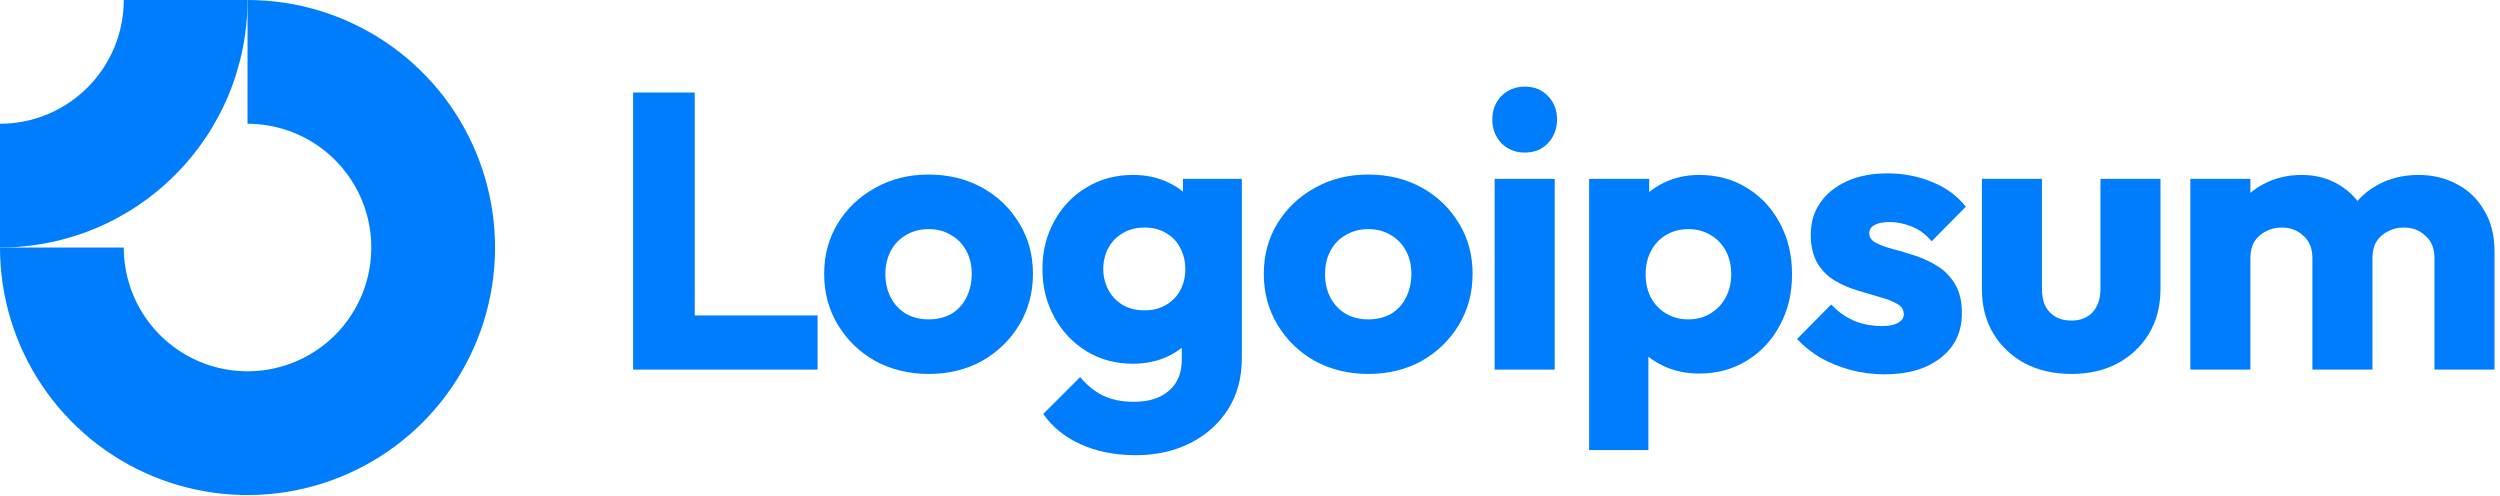
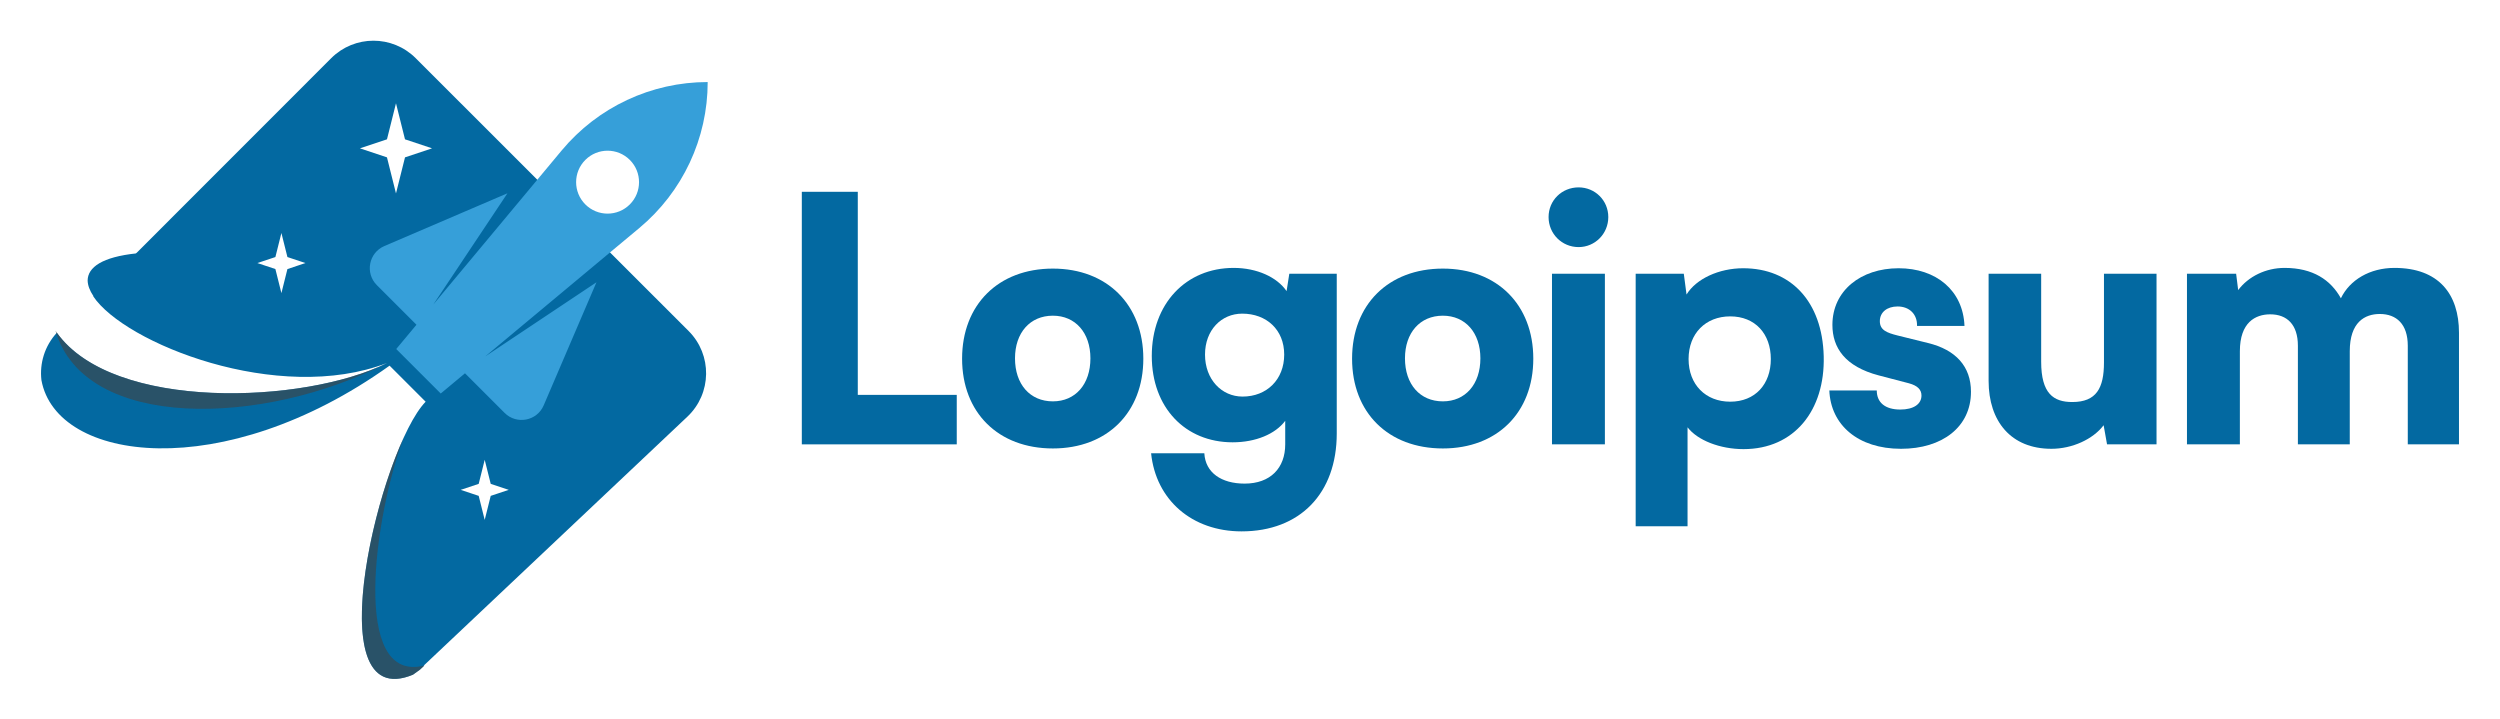
- <svg xmlns="http://www.w3.org/2000/svg" id="logo-87" width="202" height="40" viewBox="0 0 202 40" fill="none">
-   <path class="ccustom" fill-rule="evenodd" clip-rule="evenodd" d="M25.556 11.685C23.911 10.586 21.978 10 20 10V0C23.956 0 27.822 1.173 31.111 3.371C34.4 5.568 36.964 8.692 38.478 12.346C39.991 16.001 40.387 20.022 39.616 23.902C38.844 27.781 36.939 31.345 34.142 34.142C31.345 36.939 27.781 38.844 23.902 39.616C20.022 40.387 16.001 39.991 12.346 38.478C8.692 36.964 5.568 34.4 3.371 31.111C1.173 27.822 0 23.956 0 20H10C10 21.978 10.586 23.911 11.685 25.556C12.784 27.2 14.346 28.482 16.173 29.239C18 29.996 20.011 30.194 21.951 29.808C23.891 29.422 25.672 28.47 27.071 27.071C28.47 25.672 29.422 23.891 29.808 21.951C30.194 20.011 29.996 18 29.239 16.173C28.482 14.346 27.2 12.784 25.556 11.685Z" fill="#007DFC" />
-   <path class="ccustom" fill-rule="evenodd" clip-rule="evenodd" d="M10 1.47023e-06C10 1.313 9.741 2.614 9.239 3.827C8.736 5.04 8 6.142 7.071 7.071C6.142 8 5.04 8.736 3.827 9.239C2.614 9.741 1.313 10 6.15916e-06 10L5.72205e-06 20C2.626 20 5.227 19.483 7.654 18.478C10.08 17.473 12.285 15.999 14.142 14.142C15.999 12.285 17.473 10.08 18.478 7.654C19.483 5.227 20 2.626 20 -3.8147e-06L10 1.47023e-06Z" fill="#007DFC" />
-   <path class="ccustom" d="M125.619 14.453H120.767V29.865H125.619V14.453Z" fill="#007DFC" />
-   <path class="ccustom" d="M121.307 11.567C121.814 12.074 122.448 12.328 123.209 12.328C123.97 12.328 124.594 12.074 125.08 11.567C125.567 11.038 125.81 10.404 125.81 9.664C125.81 8.903 125.567 8.268 125.08 7.761C124.594 7.254 123.97 7 123.209 7C122.448 7 121.814 7.254 121.307 7.761C120.82 8.268 120.577 8.903 120.577 9.664C120.577 10.404 120.82 11.038 121.307 11.567Z" fill="#007DFC" />
-   <path class="ccustom" d="M51.156 29.865V7.476H56.135V25.488H66.061V29.865H51.156Z" fill="#007DFC" />
-   <path class="ccustom" fill-rule="evenodd" clip-rule="evenodd" d="M75.027 30.214C73.442 30.214 72.004 29.865 70.715 29.167C69.446 28.448 68.442 27.476 67.702 26.25C66.962 25.023 66.592 23.649 66.592 22.127C66.592 20.605 66.962 19.241 67.702 18.036C68.442 16.831 69.446 15.88 70.715 15.182C71.983 14.463 73.421 14.104 75.027 14.104C76.634 14.104 78.072 14.453 79.34 15.15C80.609 15.848 81.613 16.81 82.353 18.036C83.093 19.241 83.463 20.605 83.463 22.127C83.463 23.649 83.093 25.023 82.353 26.25C81.613 27.476 80.609 28.448 79.34 29.167C78.072 29.865 76.634 30.214 75.027 30.214ZM75.027 25.806C75.725 25.806 76.338 25.658 76.867 25.362C77.395 25.044 77.797 24.611 78.072 24.061C78.368 23.491 78.516 22.846 78.516 22.127C78.516 21.408 78.368 20.784 78.072 20.256C77.776 19.706 77.364 19.283 76.835 18.987C76.328 18.67 75.725 18.512 75.027 18.512C74.351 18.512 73.748 18.67 73.22 18.987C72.691 19.283 72.279 19.706 71.983 20.256C71.687 20.806 71.539 21.44 71.539 22.159C71.539 22.856 71.687 23.491 71.983 24.061C72.279 24.611 72.691 25.044 73.22 25.362C73.748 25.658 74.351 25.806 75.027 25.806Z" fill="#007DFC" />
-   <path class="ccustom" fill-rule="evenodd" clip-rule="evenodd" d="M87.306 35.89C88.595 36.482 90.086 36.778 91.777 36.778C93.426 36.778 94.896 36.45 96.185 35.795C97.475 35.14 98.49 34.231 99.23 33.068C99.969 31.905 100.34 30.531 100.34 28.945V14.453H95.583V15.488C95.229 15.19 94.827 14.94 94.378 14.738C93.553 14.336 92.612 14.135 91.555 14.135C90.139 14.135 88.881 14.474 87.781 15.15C86.682 15.806 85.815 16.715 85.181 17.877C84.547 19.019 84.23 20.309 84.23 21.746C84.23 23.163 84.547 24.453 85.181 25.615C85.815 26.778 86.682 27.698 87.781 28.374C88.881 29.051 90.139 29.389 91.555 29.389C92.591 29.389 93.532 29.188 94.378 28.787C94.787 28.592 95.157 28.363 95.487 28.099V29.072C95.487 30.15 95.139 30.985 94.441 31.577C93.764 32.169 92.824 32.465 91.619 32.465C90.646 32.465 89.811 32.296 89.113 31.958C88.437 31.62 87.824 31.123 87.274 30.467L84.293 33.448C85.033 34.505 86.037 35.319 87.306 35.89ZM94.219 24.632C93.733 24.928 93.151 25.076 92.475 25.076C91.798 25.076 91.206 24.928 90.699 24.632C90.213 24.336 89.832 23.934 89.557 23.427C89.282 22.899 89.145 22.338 89.145 21.746C89.145 21.112 89.282 20.541 89.557 20.034C89.832 19.526 90.223 19.125 90.731 18.829C91.238 18.533 91.819 18.385 92.475 18.385C93.151 18.385 93.733 18.533 94.219 18.829C94.726 19.125 95.107 19.526 95.361 20.034C95.635 20.541 95.773 21.112 95.773 21.746C95.773 22.381 95.635 22.951 95.361 23.459C95.107 23.945 94.726 24.336 94.219 24.632Z" fill="#007DFC" />
-   <path class="ccustom" fill-rule="evenodd" clip-rule="evenodd" d="M110.551 30.214C108.965 30.214 107.527 29.865 106.238 29.167C104.969 28.448 103.965 27.476 103.225 26.25C102.485 25.023 102.115 23.649 102.115 22.127C102.115 20.605 102.485 19.241 103.225 18.036C103.965 16.831 104.969 15.88 106.238 15.182C107.506 14.463 108.944 14.104 110.551 14.104C112.157 14.104 113.595 14.453 114.863 15.15C116.132 15.848 117.136 16.81 117.876 18.036C118.616 19.241 118.986 20.605 118.986 22.127C118.986 23.649 118.616 25.023 117.876 26.25C117.136 27.476 116.132 28.448 114.863 29.167C113.595 29.865 112.157 30.214 110.551 30.214ZM110.551 25.806C111.248 25.806 111.861 25.658 112.39 25.362C112.918 25.044 113.32 24.611 113.595 24.061C113.891 23.491 114.039 22.846 114.039 22.127C114.039 21.408 113.891 20.784 113.595 20.256C113.299 19.706 112.887 19.283 112.358 18.987C111.851 18.67 111.248 18.512 110.551 18.512C109.874 18.512 109.271 18.67 108.743 18.987C108.214 19.283 107.802 19.706 107.506 20.256C107.21 20.806 107.062 21.44 107.062 22.159C107.062 22.856 107.21 23.491 107.506 24.061C107.802 24.611 108.214 25.044 108.743 25.362C109.271 25.658 109.874 25.806 110.551 25.806Z" fill="#007DFC" />
-   <path class="ccustom" fill-rule="evenodd" clip-rule="evenodd" d="M137.281 30.182C136.246 30.182 135.294 29.981 134.427 29.579C133.971 29.368 133.559 29.116 133.191 28.822V36.366H128.402V14.453H133.254V15.516C133.606 15.228 133.997 14.979 134.427 14.77C135.294 14.347 136.246 14.135 137.281 14.135C138.74 14.135 140.03 14.484 141.15 15.182C142.292 15.88 143.18 16.831 143.814 18.036C144.47 19.241 144.797 20.615 144.797 22.159C144.797 23.702 144.47 25.076 143.814 26.281C143.18 27.486 142.292 28.438 141.15 29.135C140.03 29.833 138.74 30.182 137.281 30.182ZM136.394 25.806C137.091 25.806 137.694 25.647 138.201 25.33C138.73 25.013 139.142 24.579 139.438 24.03C139.734 23.48 139.882 22.856 139.882 22.159C139.882 21.44 139.734 20.806 139.438 20.256C139.142 19.706 138.73 19.283 138.201 18.987C137.694 18.67 137.102 18.512 136.425 18.512C135.749 18.512 135.146 18.67 134.618 18.987C134.11 19.283 133.709 19.706 133.413 20.256C133.117 20.806 132.969 21.44 132.969 22.159C132.969 22.856 133.106 23.48 133.381 24.03C133.677 24.579 134.089 25.013 134.618 25.33C135.146 25.647 135.738 25.806 136.394 25.806Z" fill="#007DFC" />
-   <path class="ccustom" d="M149.546 29.896C150.434 30.129 151.332 30.245 152.241 30.245C154.165 30.245 155.687 29.801 156.808 28.913C157.949 28.026 158.52 26.831 158.52 25.33C158.52 24.357 158.341 23.575 157.981 22.983C157.622 22.37 157.157 21.884 156.586 21.524C156.015 21.165 155.412 20.88 154.778 20.668C154.144 20.457 153.541 20.277 152.971 20.129C152.4 19.981 151.935 19.812 151.575 19.622C151.216 19.431 151.036 19.178 151.036 18.86C151.036 18.564 151.174 18.343 151.448 18.195C151.723 18.025 152.135 17.941 152.685 17.941C153.256 17.941 153.837 18.057 154.429 18.29C155.042 18.522 155.592 18.924 156.078 19.495L158.837 16.704C158.14 15.816 157.231 15.15 156.11 14.706C155.011 14.241 153.806 14.008 152.495 14.008C151.248 14.008 150.159 14.22 149.229 14.643C148.298 15.066 147.579 15.647 147.072 16.387C146.565 17.106 146.311 17.962 146.311 18.956C146.311 19.886 146.491 20.658 146.85 21.271C147.209 21.863 147.675 22.328 148.245 22.666C148.816 23.004 149.419 23.269 150.053 23.459C150.687 23.649 151.29 23.829 151.861 23.998C152.431 24.146 152.897 24.326 153.256 24.537C153.637 24.727 153.827 25.013 153.827 25.393C153.827 25.689 153.668 25.922 153.351 26.091C153.055 26.26 152.622 26.345 152.051 26.345C151.226 26.345 150.465 26.197 149.768 25.901C149.07 25.584 148.467 25.15 147.96 24.601L145.201 27.391C145.73 27.962 146.364 28.47 147.104 28.913C147.865 29.336 148.679 29.664 149.546 29.896Z" fill="#007DFC" />
-   <path class="ccustom" d="M167.368 30.214C165.952 30.214 164.694 29.928 163.595 29.357C162.516 28.765 161.671 27.962 161.058 26.947C160.444 25.911 160.138 24.727 160.138 23.395V14.453H164.99V23.332C164.99 23.86 165.074 24.315 165.244 24.696C165.434 25.076 165.709 25.372 166.068 25.584C166.428 25.795 166.861 25.901 167.368 25.901C168.087 25.901 168.658 25.679 169.081 25.235C169.504 24.77 169.715 24.135 169.715 23.332V14.453H174.567V23.364C174.567 24.717 174.261 25.911 173.647 26.947C173.034 27.962 172.189 28.765 171.11 29.357C170.032 29.928 168.785 30.214 167.368 30.214Z" fill="#007DFC" />
-   <path class="ccustom" d="M181.831 14.453H176.979V29.865H181.831V20.858C181.831 20.33 181.937 19.886 182.148 19.526C182.381 19.167 182.688 18.892 183.068 18.702C183.449 18.491 183.882 18.385 184.368 18.385C185.066 18.385 185.647 18.607 186.112 19.051C186.599 19.474 186.842 20.076 186.842 20.858V29.865H191.694V20.858C191.694 20.33 191.8 19.886 192.011 19.526C192.244 19.167 192.55 18.892 192.931 18.702C193.311 18.491 193.745 18.385 194.231 18.385C194.929 18.385 195.51 18.607 195.975 19.051C196.461 19.474 196.704 20.076 196.704 20.858V29.865H201.557V20.319C201.557 19.03 201.282 17.93 200.732 17.021C200.203 16.091 199.474 15.383 198.544 14.896C197.635 14.389 196.588 14.135 195.404 14.135C194.199 14.135 193.11 14.4 192.138 14.928C191.506 15.265 190.954 15.7 190.481 16.232C190.04 15.675 189.504 15.219 188.871 14.865C188.026 14.379 187.064 14.135 185.986 14.135C184.844 14.135 183.819 14.379 182.91 14.865C182.514 15.067 182.155 15.309 181.831 15.592V14.453Z" fill="#007DFC" />
+ <svg xmlns="http://www.w3.org/2000/svg" id="logo-33" width="160" height="46" viewBox="0 0 160 46" fill="none">
+   <path fill-rule="evenodd" clip-rule="evenodd" d="M26.605 3.724C25.111 2.231 22.689 2.232 21.196 3.725L8.735 16.192L8.724 16.189L8.685 16.193C8.701 16.201 8.717 16.208 8.733 16.216C6.547 16.445 5.619 17.102 5.609 17.946C5.613 18.259 5.741 18.598 5.978 18.95L5.966 18.962C7.954 21.959 17.799 25.913 24.764 23.234C19.544 25.844 7.25 26.361 3.64 21.294C2.855 22.142 2.527 23.257 2.651 24.328C3.605 29.585 14.269 31.02 24.933 23.402L27.241 25.71C24.369 28.66 20.128 45.797 26.43 43.18C26.58 43.079 26.707 42.988 26.879 42.857L27.16 42.592C27.144 42.596 27.128 42.6 27.112 42.604L43.992 26.668C45.559 25.188 45.595 22.706 44.07 21.183L26.605 3.724ZM24.766 8.917L25.343 6.61L25.92 8.917L27.651 9.494L25.92 10.071L25.343 12.379L24.766 10.071L23.036 9.494L24.766 8.917ZM17.625 16.451L18.01 14.912L18.395 16.451L19.549 16.835L18.395 17.22L18.01 18.759L17.625 17.22L16.472 16.835L17.625 16.451ZM31.021 29.428L30.637 30.966L29.483 31.351L30.637 31.735L31.021 33.274L31.406 31.735L32.56 31.351L31.406 30.966L31.021 29.428Z" class="ccustom" fill="#0369a1" />
+   <path d="M54.898 12.275H51.316V28.439H61.232V25.272H54.898V12.275Z" class="ccustom" fill="#0369a1" />
+   <path d="M61.574 22.956C61.574 26.407 63.89 28.701 67.384 28.701C70.857 28.701 73.173 26.407 73.173 22.956C73.173 19.505 70.857 17.19 67.384 17.19C63.89 17.19 61.574 19.505 61.574 22.956ZM64.96 22.934C64.96 21.296 65.921 20.204 67.384 20.204C68.826 20.204 69.787 21.296 69.787 22.934C69.787 24.595 68.826 25.687 67.384 25.687C65.921 25.687 64.96 24.595 64.96 22.934Z" class="ccustom" fill="#0369a1" />
+   <path d="M73.714 22.782C73.714 26.08 75.854 28.308 78.89 28.308C80.354 28.308 81.621 27.783 82.254 26.932V28.439C82.254 29.946 81.315 30.951 79.655 30.951C78.169 30.951 77.143 30.252 77.077 29.007H73.67C73.976 31.999 76.291 34.008 79.458 34.008C83.193 34.008 85.552 31.584 85.552 27.74V17.518H82.516L82.341 18.631C81.73 17.736 80.441 17.146 78.956 17.146C75.898 17.146 73.714 19.44 73.714 22.782ZM77.121 22.694C77.121 21.122 78.17 20.073 79.502 20.073C81.053 20.073 82.189 21.1 82.189 22.694C82.189 24.289 81.075 25.381 79.524 25.381C78.191 25.381 77.121 24.289 77.121 22.694Z" class="ccustom" fill="#0369a1" />
+   <path d="M86.533 22.956C86.533 26.407 88.848 28.701 92.343 28.701C95.816 28.701 98.131 26.407 98.131 22.956C98.131 19.505 95.816 17.19 92.343 17.19C88.848 17.19 86.533 19.505 86.533 22.956ZM89.918 22.934C89.918 21.296 90.879 20.204 92.343 20.204C93.784 20.204 94.745 21.296 94.745 22.934C94.745 24.595 93.784 25.687 92.343 25.687C90.879 25.687 89.918 24.595 89.918 22.934Z" class="ccustom" fill="#0369a1" />
+   <path d="M101.031 15.814C102.079 15.814 102.931 14.962 102.931 13.892C102.931 12.822 102.079 11.992 101.031 11.992C99.961 11.992 99.109 12.822 99.109 13.892C99.109 14.962 99.961 15.814 101.031 15.814ZM99.327 28.439H102.713V17.518H99.327V28.439Z" class="ccustom" fill="#0369a1" />
+   <path d="M104.683 33.681H108.003V27.347C108.637 28.177 110.078 28.744 111.586 28.744C114.84 28.744 116.806 26.255 116.718 22.803C116.631 19.287 114.6 17.168 111.564 17.168C110.013 17.168 108.55 17.845 107.938 18.85L107.763 17.518H104.683V33.681ZM108.069 22.978C108.069 21.34 109.161 20.248 110.734 20.248C112.328 20.248 113.333 21.362 113.333 22.978C113.333 24.595 112.328 25.708 110.734 25.708C109.161 25.708 108.069 24.616 108.069 22.978Z" class="ccustom" fill="#0369a1" />
+   <path d="M117.077 24.988C117.164 27.194 118.912 28.723 121.664 28.723C124.307 28.723 126.142 27.325 126.142 25.075C126.142 23.459 125.18 22.388 123.389 21.952L121.445 21.471C120.746 21.296 120.31 21.122 120.31 20.554C120.31 19.986 120.768 19.614 121.445 19.614C122.21 19.614 122.712 20.117 122.69 20.86H125.727C125.639 18.588 123.914 17.168 121.511 17.168C119.086 17.168 117.274 18.61 117.274 20.794C117.274 22.257 118.082 23.459 120.244 24.027L122.166 24.529C122.734 24.682 122.974 24.944 122.974 25.315C122.974 25.861 122.472 26.211 121.62 26.211C120.637 26.211 120.113 25.752 120.113 24.988H117.077Z" class="ccustom" fill="#0369a1" />
+   <path d="M131.29 28.723C132.623 28.723 133.955 28.111 134.632 27.215L134.851 28.439H138.018V17.518H134.654V23.197C134.654 24.835 134.173 25.73 132.623 25.73C131.421 25.73 130.635 25.184 130.635 23.153V17.518H127.271V24.376C127.271 26.975 128.713 28.723 131.29 28.723Z" class="ccustom" fill="#0369a1" />
+   <path d="M143.352 28.439V22.476C143.352 20.641 144.335 20.117 145.296 20.117C146.366 20.117 147.065 20.772 147.065 22.126V28.439H150.385V22.476C150.385 20.619 151.346 20.095 152.307 20.095C153.377 20.095 154.098 20.75 154.098 22.126V28.439H157.375V21.296C157.375 18.806 156.064 17.146 153.246 17.146C151.674 17.146 150.385 17.911 149.817 19.09C149.162 17.911 148.026 17.146 146.213 17.146C145.012 17.146 143.898 17.692 143.243 18.566L143.112 17.518H139.966V28.439H143.352Z" class="ccustom" fill="#0369a1" />
+   <path fill-rule="evenodd" clip-rule="evenodd" d="M45.292 5.251C41.683 5.251 38.261 6.854 35.95 9.626L27.732 19.489L32.477 12.37L24.599 15.747C23.599 16.175 23.348 17.479 24.118 18.249L26.653 20.784L25.358 22.337L28.206 25.185L29.759 23.89L32.294 26.425C33.064 27.195 34.368 26.944 34.796 25.944L38.173 18.066L31.054 22.812L40.917 14.592C43.689 12.282 45.292 8.86 45.292 5.251ZM37.461 13.082C38.247 13.869 39.522 13.869 40.309 13.082C41.095 12.296 41.095 11.021 40.309 10.235C39.522 9.448 38.247 9.448 37.461 10.235C36.675 11.021 36.675 12.296 37.461 13.082Z" class="ccompli2" fill="#369fd9" />
+   <path opacity="0.6" d="M3.548 21.161C5.433 27.621 16.897 27.284 24.761 23.235C19.495 25.866 7.037 26.369 3.548 21.161Z" fill="#424242" />
+   <path opacity="0.6" d="M26.43 43.18C21.119 45.385 23.296 33.565 25.83 28.024C23.983 32.949 22.405 43.804 27.16 42.592L26.879 42.857C26.707 42.988 26.58 43.079 26.43 43.18Z" fill="#424242" />
</svg>
